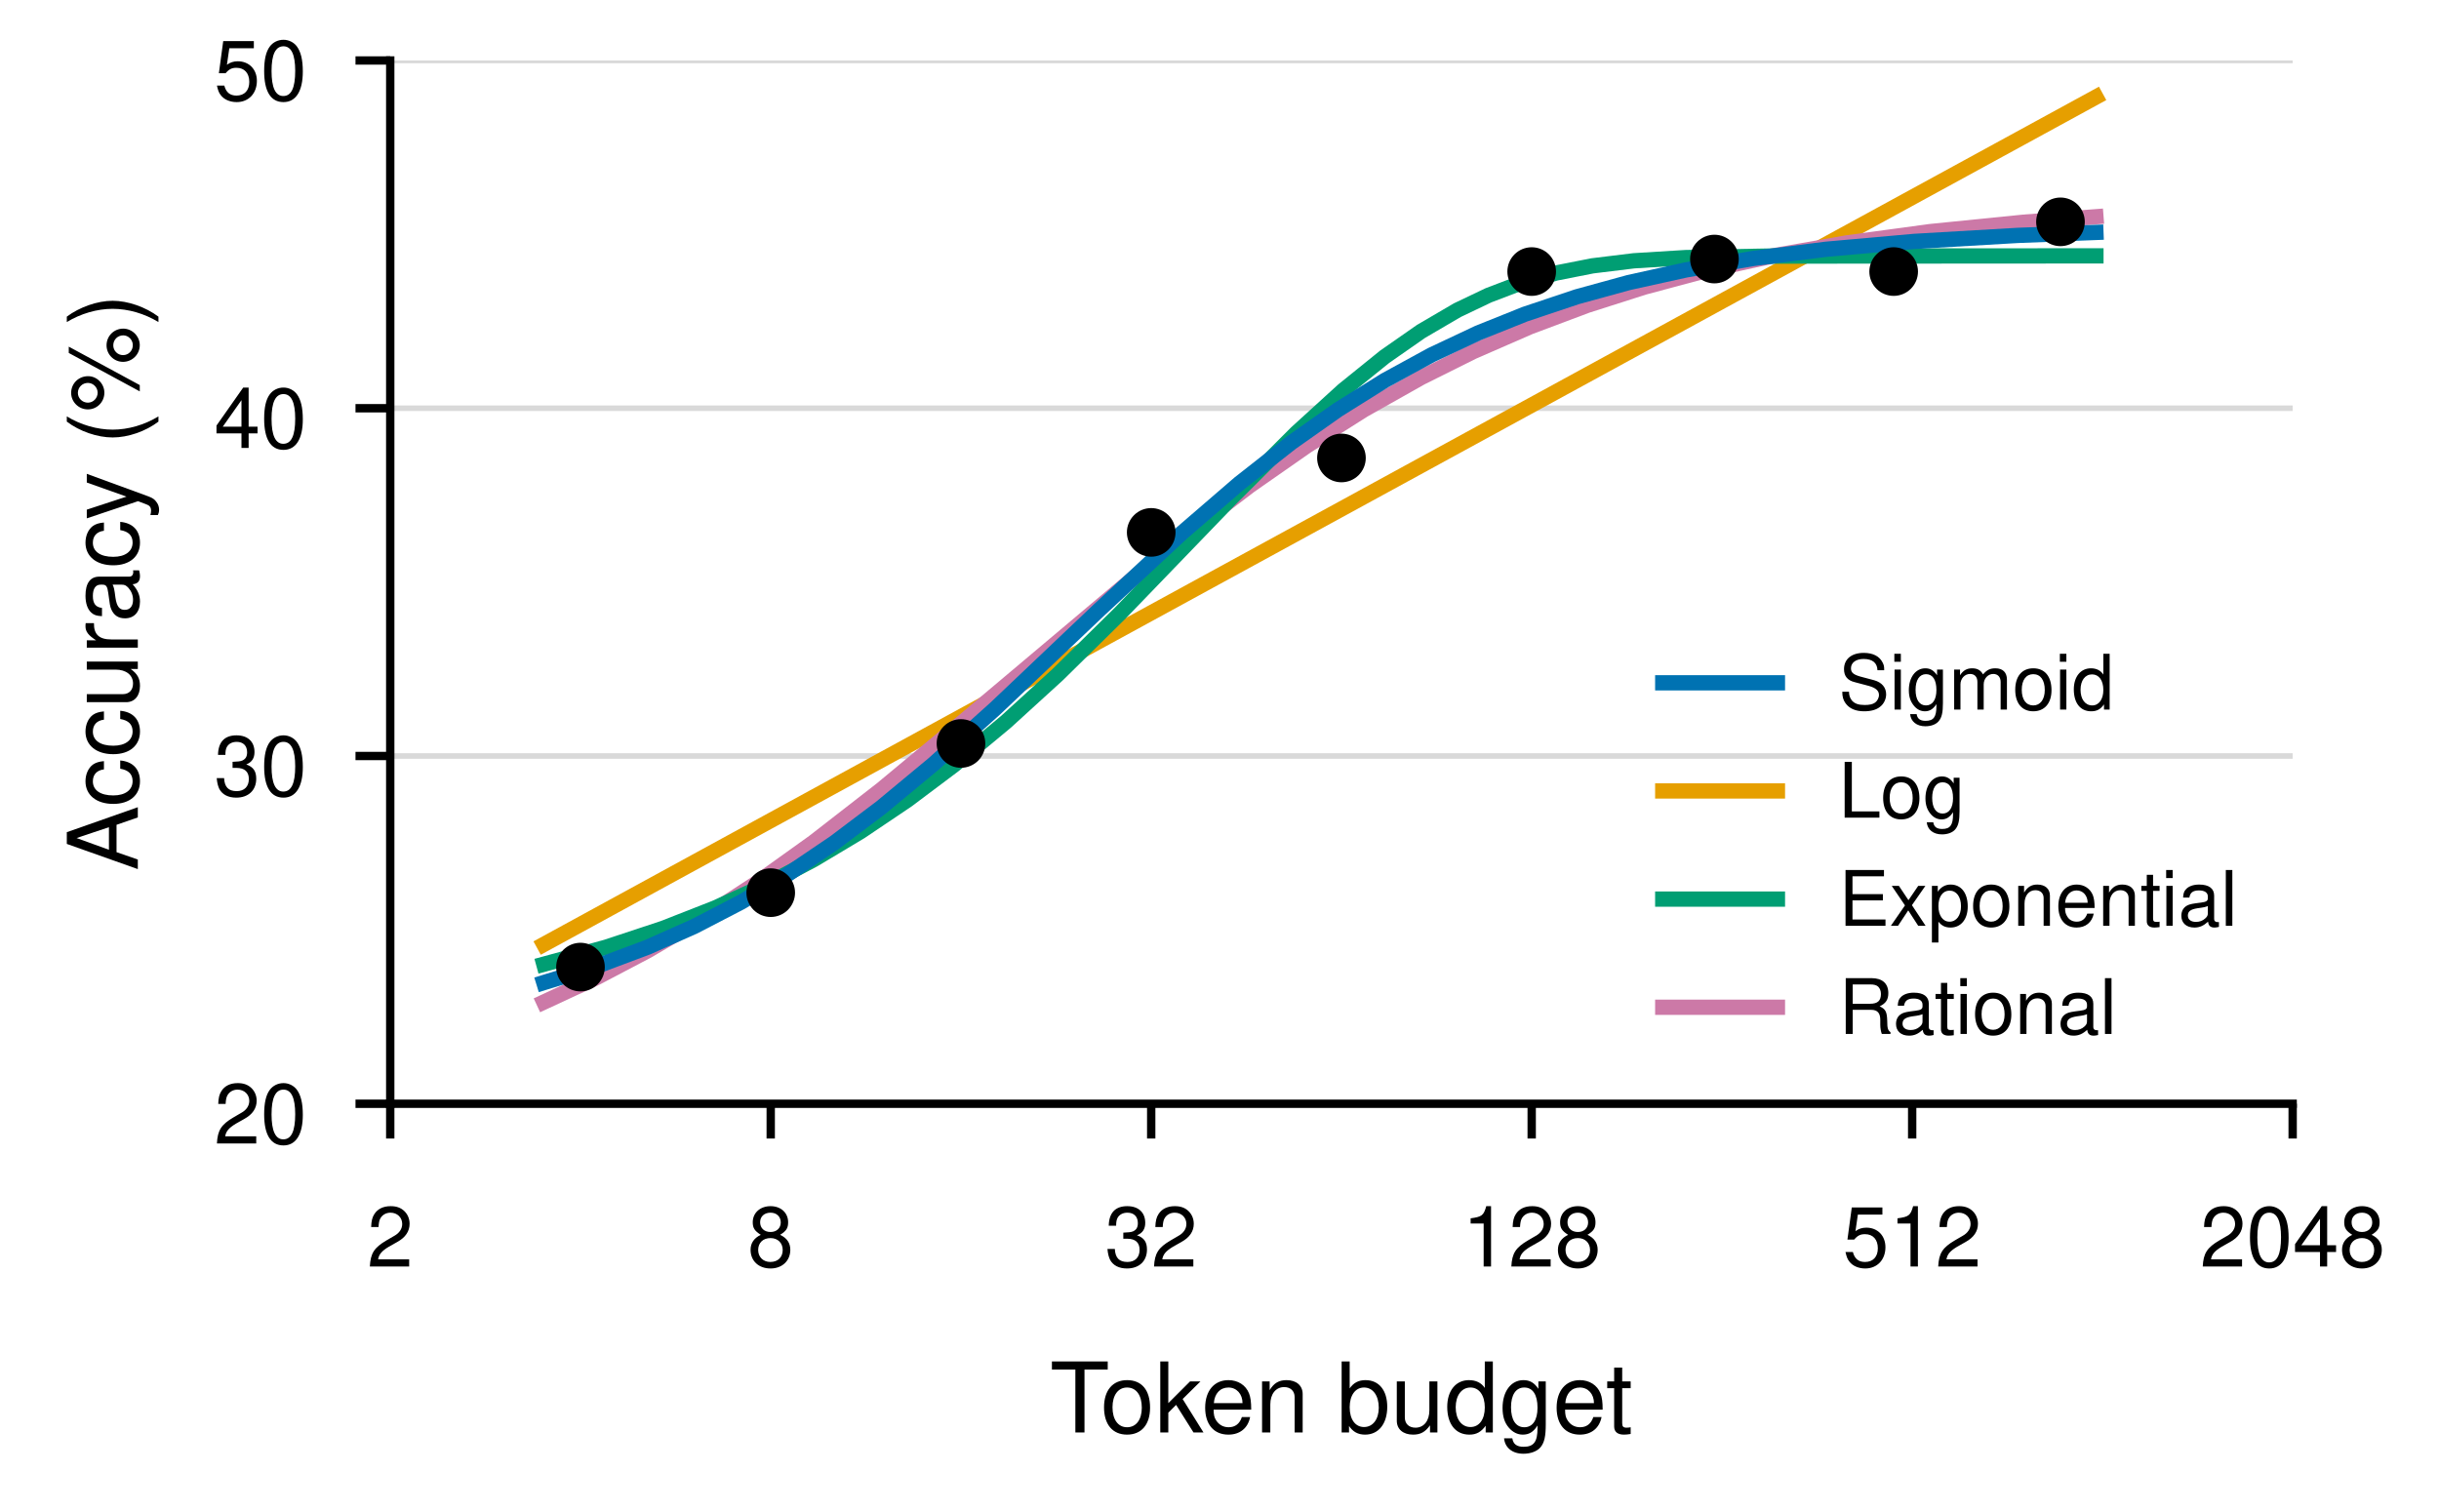
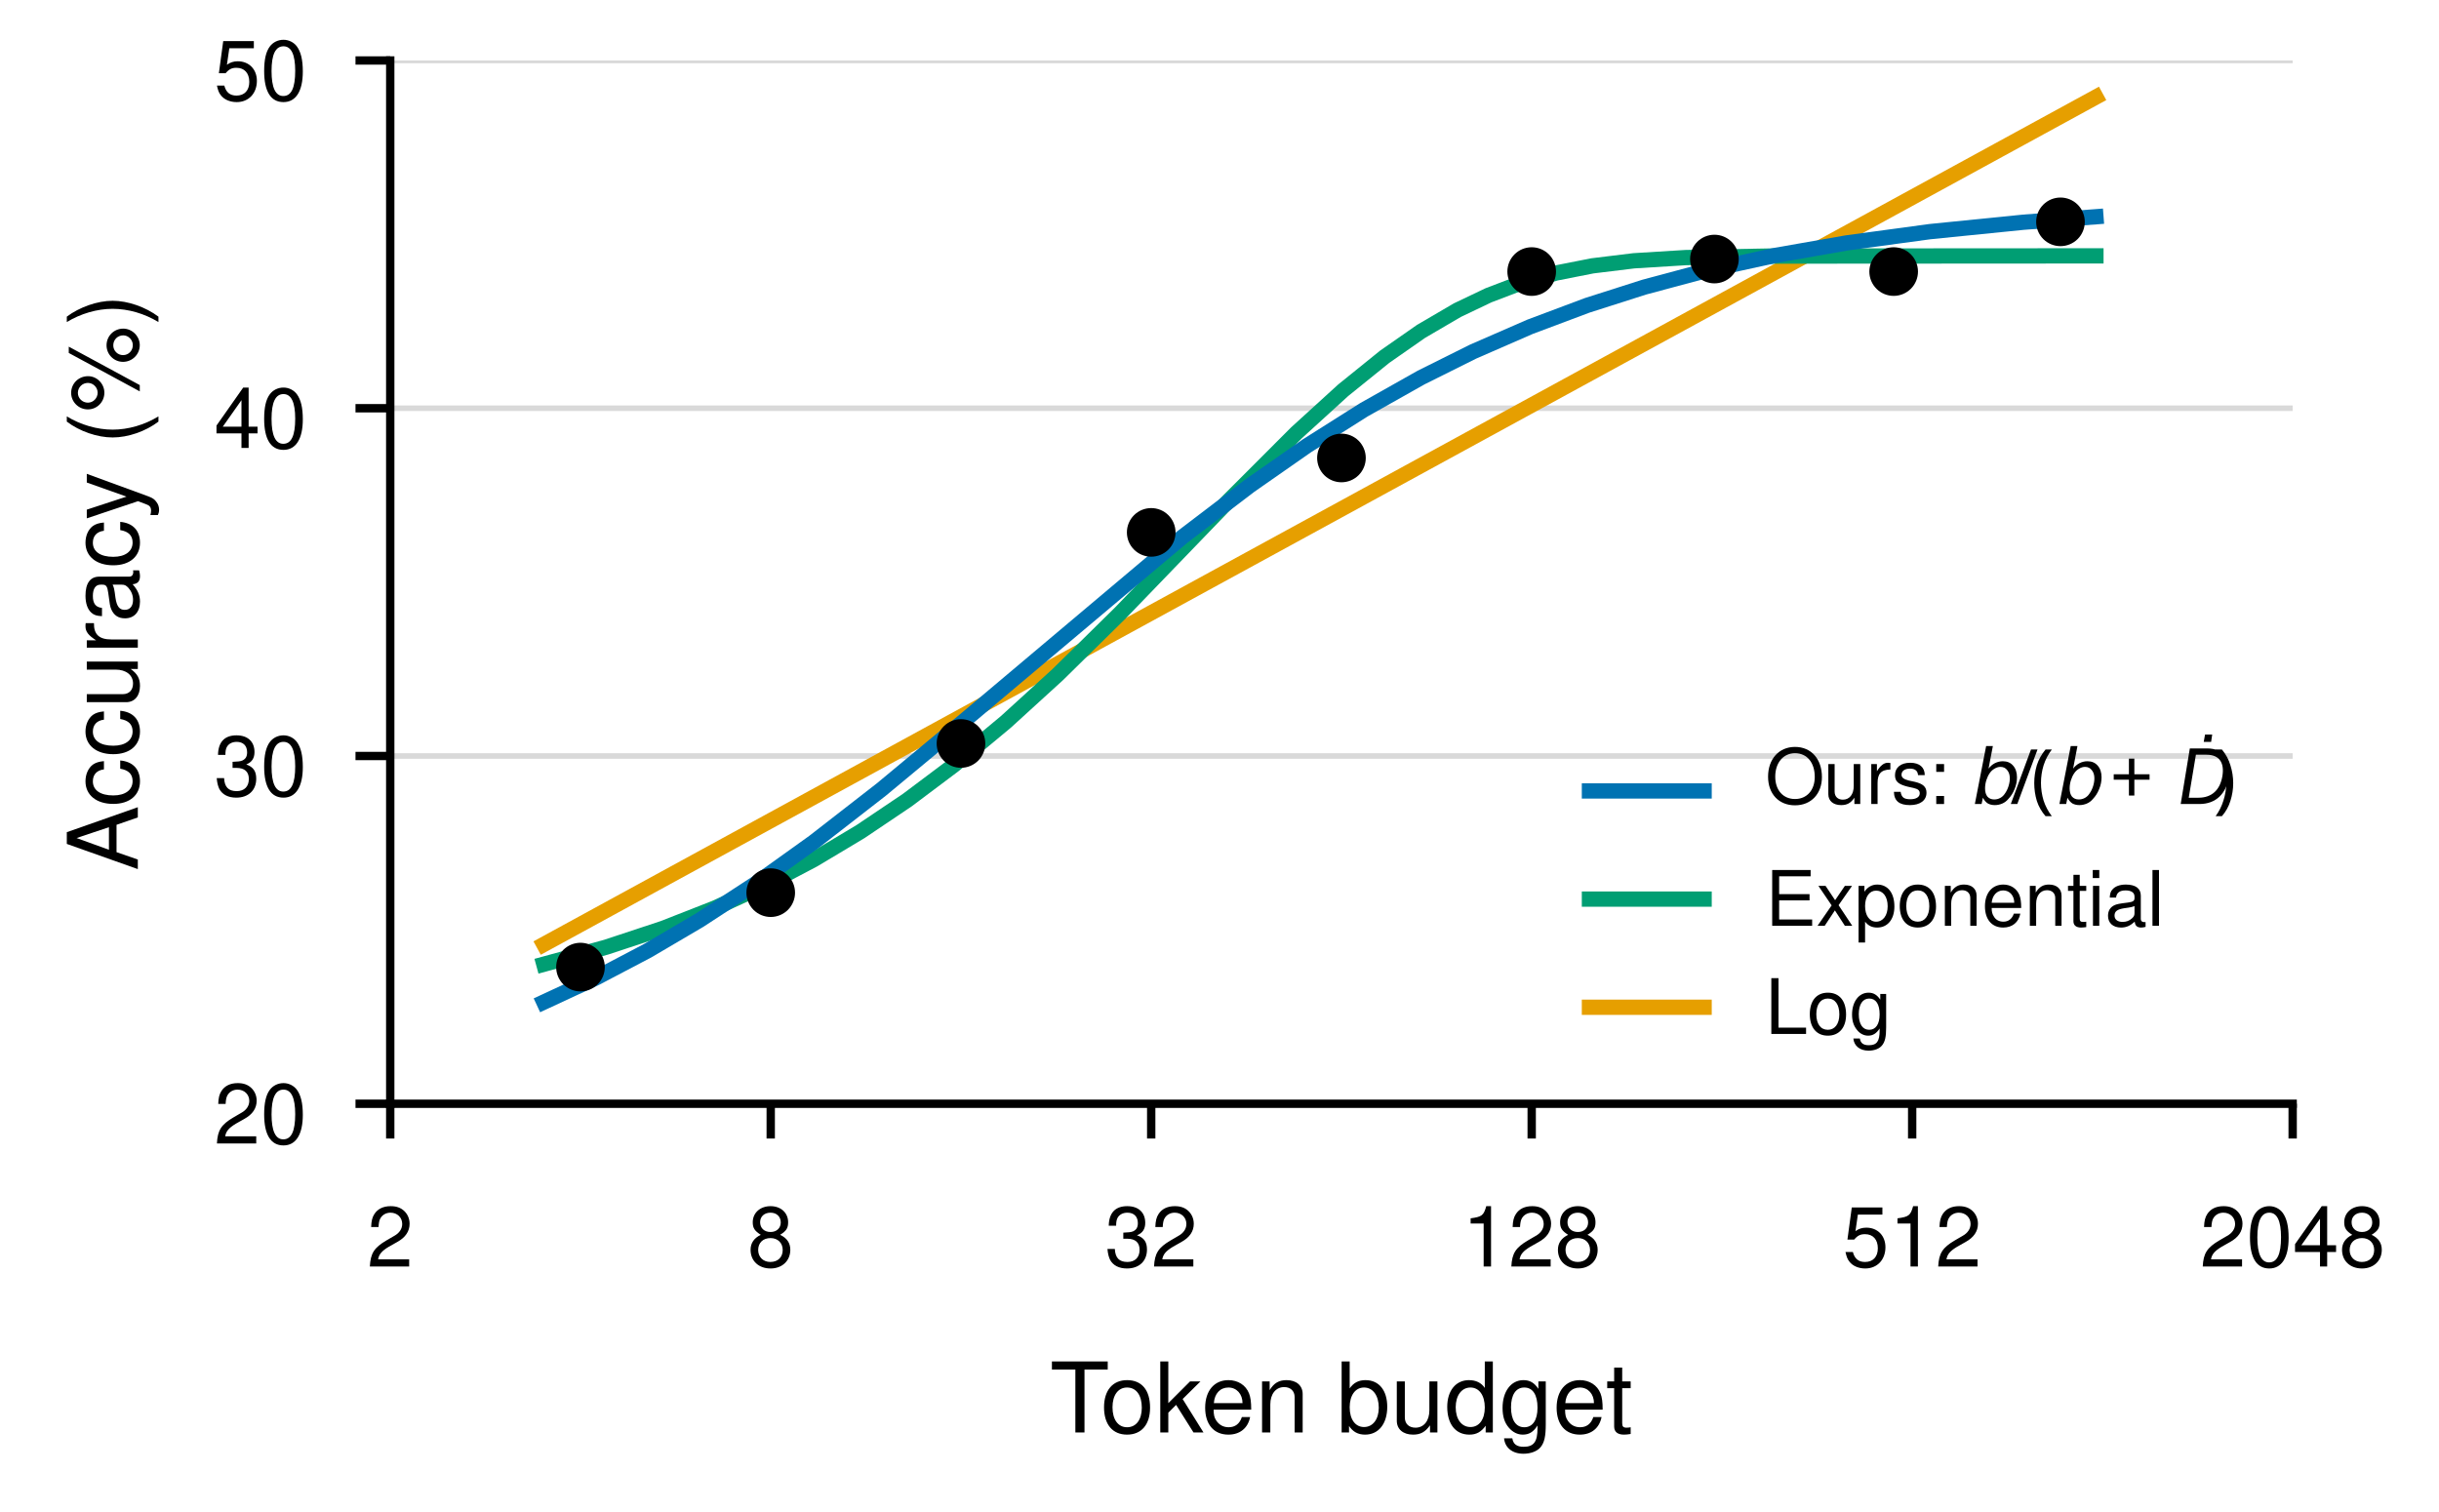
<svg xmlns="http://www.w3.org/2000/svg" xmlns:xlink="http://www.w3.org/1999/xlink" width="175.5pt" height="108.81pt" viewBox="0 0 175.5 108.81" version="1.1">
  <defs>
    <style type="text/css">*{stroke-linejoin: round; stroke-linecap: butt}</style>
  </defs>
  <g id="figure_1">
    <g id="patch_1">
      <path d="M 0 108.81  L 175.5 108.81  L 175.5 0  L 0 0  z " style="fill: #ffffff" />
    </g>
    <g id="axes_1">
      <g id="patch_2">
        <path d="M 28.08 79.431  L 164.97 79.431  L 164.97 4.352  L 28.08 4.352  z " style="fill: #ffffff" />
      </g>
      <g id="matplotlib.axis_1">
        <g id="xtick_1">
          <g id="line2d_1">
            <defs>
-               <path id="m2ae95f45b5" d="M 0 0  L 0 2.5  " style="stroke: #000000; stroke-width: 0.6" />
+               <path id="mb0ef47a74a" d="M 0 0  L 0 2.5  " style="stroke: #000000; stroke-width: 0.6" />
            </defs>
            <g>
-               <use xlink:href="#m2ae95f45b5" x="28.08" y="79.431" style="stroke: #000000; stroke-width: 0.6" />
+               <use xlink:href="#mb0ef47a74a" x="28.08" y="79.431" style="stroke: #000000; stroke-width: 0.6" />
            </g>
          </g>
          <g id="text_1">
            <text style="font-size: 6px; font-family: 'Helvetica Neue', 'Helvetica', 'Arial', 'TeX Gyre Heros', 'Nimbus Sans', 'Liberation Sans', 'DejaVu Sans', sans-serif; text-anchor: middle" x="28.08" y="91.143" transform="rotate(-0 28.08 91.1433)">2</text>
          </g>
        </g>
        <g id="xtick_2">
          <g id="line2d_2">
            <g>
-               <use xlink:href="#m2ae95f45b5" x="55.458" y="79.431" style="stroke: #000000; stroke-width: 0.6" />
+               <use xlink:href="#mb0ef47a74a" x="55.458" y="79.431" style="stroke: #000000; stroke-width: 0.6" />
            </g>
          </g>
          <g id="text_2">
            <text style="font-size: 6px; font-family: 'Helvetica Neue', 'Helvetica', 'Arial', 'TeX Gyre Heros', 'Nimbus Sans', 'Liberation Sans', 'DejaVu Sans', sans-serif; text-anchor: middle" x="55.458" y="91.143" transform="rotate(-0 55.458 91.1433)">8</text>
          </g>
        </g>
        <g id="xtick_3">
          <g id="line2d_3">
            <g>
-               <use xlink:href="#m2ae95f45b5" x="82.836" y="79.431" style="stroke: #000000; stroke-width: 0.6" />
+               <use xlink:href="#mb0ef47a74a" x="82.836" y="79.431" style="stroke: #000000; stroke-width: 0.6" />
            </g>
          </g>
          <g id="text_3">
            <text style="font-size: 6px; font-family: 'Helvetica Neue', 'Helvetica', 'Arial', 'TeX Gyre Heros', 'Nimbus Sans', 'Liberation Sans', 'DejaVu Sans', sans-serif; text-anchor: middle" x="82.836" y="91.143" transform="rotate(-0 82.836 91.1433)">32</text>
          </g>
        </g>
        <g id="xtick_4">
          <g id="line2d_4">
            <g>
-               <use xlink:href="#m2ae95f45b5" x="110.214" y="79.431" style="stroke: #000000; stroke-width: 0.6" />
+               <use xlink:href="#mb0ef47a74a" x="110.214" y="79.431" style="stroke: #000000; stroke-width: 0.6" />
            </g>
          </g>
          <g id="text_4">
            <text style="font-size: 6px; font-family: 'Helvetica Neue', 'Helvetica', 'Arial', 'TeX Gyre Heros', 'Nimbus Sans', 'Liberation Sans', 'DejaVu Sans', sans-serif; text-anchor: middle" x="110.214" y="91.143" transform="rotate(-0 110.214 91.1433)">128</text>
          </g>
        </g>
        <g id="xtick_5">
          <g id="line2d_5">
            <g>
-               <use xlink:href="#m2ae95f45b5" x="137.592" y="79.431" style="stroke: #000000; stroke-width: 0.6" />
+               <use xlink:href="#mb0ef47a74a" x="137.592" y="79.431" style="stroke: #000000; stroke-width: 0.6" />
            </g>
          </g>
          <g id="text_5">
            <text style="font-size: 6px; font-family: 'Helvetica Neue', 'Helvetica', 'Arial', 'TeX Gyre Heros', 'Nimbus Sans', 'Liberation Sans', 'DejaVu Sans', sans-serif; text-anchor: middle" x="137.592" y="91.143" transform="rotate(-0 137.592 91.1433)">512</text>
          </g>
        </g>
        <g id="xtick_6">
          <g id="line2d_6">
            <g>
-               <use xlink:href="#m2ae95f45b5" x="164.97" y="79.431" style="stroke: #000000; stroke-width: 0.6" />
+               <use xlink:href="#mb0ef47a74a" x="164.97" y="79.431" style="stroke: #000000; stroke-width: 0.6" />
            </g>
          </g>
          <g id="text_6">
            <text style="font-size: 6px; font-family: 'Helvetica Neue', 'Helvetica', 'Arial', 'TeX Gyre Heros', 'Nimbus Sans', 'Liberation Sans', 'DejaVu Sans', sans-serif; text-anchor: middle" x="164.97" y="91.143" transform="rotate(-0 164.97 91.1433)">2048</text>
          </g>
        </g>
        <g id="text_7">
          <text style="font-size: 7px; font-family: 'Helvetica Neue', 'Helvetica', 'Arial', 'TeX Gyre Heros', 'Nimbus Sans', 'Liberation Sans', 'DejaVu Sans', sans-serif; text-anchor: middle" x="96.525" y="103.085" transform="rotate(-0 96.525 103.0853)">Token budget</text>
        </g>
      </g>
      <g id="matplotlib.axis_2">
        <g id="ytick_1">
          <g id="line2d_7">
-             <path d="M 28.08 79.431  L 164.97 79.431  " clip-path="url(#p1683abf9f9)" style="fill: none; stroke: #d9d9d9; stroke-width: 0.4; stroke-linecap: square" />
+             <path d="M 28.08 79.431  L 164.97 79.431  " clip-path="url(#pe942cbf50a)" style="fill: none; stroke: #d9d9d9; stroke-width: 0.4; stroke-linecap: square" />
          </g>
          <g id="line2d_8">
            <defs>
-               <path id="mf80531c67a" d="M 0 0  L -2.5 0  " style="stroke: #000000; stroke-width: 0.6" />
+               <path id="mff6a930803" d="M 0 0  L -2.5 0  " style="stroke: #000000; stroke-width: 0.6" />
            </defs>
            <g>
-               <use xlink:href="#mf80531c67a" x="28.08" y="79.431" style="stroke: #000000; stroke-width: 0.6" />
+               <use xlink:href="#mff6a930803" x="28.08" y="79.431" style="stroke: #000000; stroke-width: 0.6" />
            </g>
          </g>
          <g id="text_8">
            <text style="font-size: 6px; font-family: 'Helvetica Neue', 'Helvetica', 'Arial', 'TeX Gyre Heros', 'Nimbus Sans', 'Liberation Sans', 'DejaVu Sans', sans-serif; text-anchor: end" x="22.08" y="82.287" transform="rotate(-0 22.08 82.2873)">20</text>
          </g>
        </g>
        <g id="ytick_2">
          <g id="line2d_9">
-             <path d="M 28.08 54.405  L 164.97 54.405  " clip-path="url(#p1683abf9f9)" style="fill: none; stroke: #d9d9d9; stroke-width: 0.4; stroke-linecap: square" />
+             <path d="M 28.08 54.405  L 164.97 54.405  " clip-path="url(#pe942cbf50a)" style="fill: none; stroke: #d9d9d9; stroke-width: 0.4; stroke-linecap: square" />
          </g>
          <g id="line2d_10">
            <g>
-               <use xlink:href="#mf80531c67a" x="28.08" y="54.405" style="stroke: #000000; stroke-width: 0.6" />
+               <use xlink:href="#mff6a930803" x="28.08" y="54.405" style="stroke: #000000; stroke-width: 0.6" />
            </g>
          </g>
          <g id="text_9">
            <text style="font-size: 6px; font-family: 'Helvetica Neue', 'Helvetica', 'Arial', 'TeX Gyre Heros', 'Nimbus Sans', 'Liberation Sans', 'DejaVu Sans', sans-serif; text-anchor: end" x="22.08" y="57.261" transform="rotate(-0 22.08 57.261)">30</text>
          </g>
        </g>
        <g id="ytick_3">
          <g id="line2d_11">
-             <path d="M 28.08 29.379  L 164.97 29.379  " clip-path="url(#p1683abf9f9)" style="fill: none; stroke: #d9d9d9; stroke-width: 0.4; stroke-linecap: square" />
+             <path d="M 28.08 29.379  L 164.97 29.379  " clip-path="url(#pe942cbf50a)" style="fill: none; stroke: #d9d9d9; stroke-width: 0.4; stroke-linecap: square" />
          </g>
          <g id="line2d_12">
            <g>
-               <use xlink:href="#mf80531c67a" x="28.08" y="29.379" style="stroke: #000000; stroke-width: 0.6" />
+               <use xlink:href="#mff6a930803" x="28.08" y="29.379" style="stroke: #000000; stroke-width: 0.6" />
            </g>
          </g>
          <g id="text_10">
            <text style="font-size: 6px; font-family: 'Helvetica Neue', 'Helvetica', 'Arial', 'TeX Gyre Heros', 'Nimbus Sans', 'Liberation Sans', 'DejaVu Sans', sans-serif; text-anchor: end" x="22.08" y="32.235" transform="rotate(-0 22.08 32.2347)">40</text>
          </g>
        </g>
        <g id="ytick_4">
          <g id="line2d_13">
-             <path d="M 28.08 4.352  L 164.97 4.352  " clip-path="url(#p1683abf9f9)" style="fill: none; stroke: #d9d9d9; stroke-width: 0.4; stroke-linecap: square" />
+             <path d="M 28.08 4.352  L 164.97 4.352  " clip-path="url(#pe942cbf50a)" style="fill: none; stroke: #d9d9d9; stroke-width: 0.4; stroke-linecap: square" />
          </g>
          <g id="line2d_14">
            <g>
-               <use xlink:href="#mf80531c67a" x="28.08" y="4.352" style="stroke: #000000; stroke-width: 0.6" />
+               <use xlink:href="#mff6a930803" x="28.08" y="4.352" style="stroke: #000000; stroke-width: 0.6" />
            </g>
          </g>
          <g id="text_11">
            <text style="font-size: 6px; font-family: 'Helvetica Neue', 'Helvetica', 'Arial', 'TeX Gyre Heros', 'Nimbus Sans', 'Liberation Sans', 'DejaVu Sans', sans-serif; text-anchor: end" x="22.08" y="7.208" transform="rotate(-0 22.08 7.2084)">50</text>
          </g>
        </g>
        <g id="text_12">
          <text style="font-size: 7px; font-family: 'Helvetica Neue', 'Helvetica', 'Arial', 'TeX Gyre Heros', 'Nimbus Sans', 'Liberation Sans', 'DejaVu Sans', sans-serif; text-anchor: middle" x="9.918" y="41.892" transform="rotate(-90 9.91775 41.89185)">Accuracy (%)</text>
        </g>
      </g>
      <g id="line2d_15">
-         <path d="M 39.132 67.963  L 150.813 6.984  L 150.813 6.984  " clip-path="url(#p1683abf9f9)" style="fill: none; stroke: #e69f00; stroke-width: 1.1; stroke-linecap: square" />
+         <path d="M 39.132 67.963  L 150.813 6.984  L 150.813 6.984  " clip-path="url(#pe942cbf50a)" style="fill: none; stroke: #e69f00; stroke-width: 1.1; stroke-linecap: square" />
      </g>
      <g id="line2d_16">
-         <path d="M 39.132 72.115  L 42.867 70.38  L 46.602 68.417  L 50.337 66.221  L 54.446 63.54  L 58.555 60.596  L 63.41 56.823  L 69.387 51.859  L 85.074 38.647  L 89.93 34.95  L 94.038 32.083  L 98.147 29.486  L 102.256 27.169  L 105.991 25.307  L 110.1 23.515  L 114.208 21.974  L 118.317 20.662  L 122.799 19.462  L 127.655 18.397  L 132.884 17.481  L 138.86 16.67  L 145.583 15.993  L 150.813 15.598  L 150.813 15.598  " clip-path="url(#p1683abf9f9)" style="fill: none; stroke: #cc79a7; stroke-width: 1.1; stroke-linecap: square" />
+         <path d="M 39.132 69.389  L 43.614 68.164  L 47.723 66.804  L 51.458 65.34  L 55.193 63.63  L 58.555 61.858  L 61.916 59.847  L 65.278 57.584  L 68.64 55.06  L 72.375 51.953  L 76.11 48.548  L 80.592 44.137  L 88.436 36.004  L 93.291 31.146  L 96.653 28.083  L 99.641 25.67  L 102.256 23.846  L 104.87 22.317  L 107.111 21.248  L 109.353 20.394  L 111.967 19.647  L 114.582 19.132  L 117.57 18.767  L 121.305 18.537  L 127.281 18.428  L 149.692 18.414  L 150.813 18.414  L 150.813 18.414  " clip-path="url(#pe942cbf50a)" style="fill: none; stroke: #009e73; stroke-width: 1.1; stroke-linecap: square" />
      </g>
      <g id="line2d_17">
-         <path d="M 39.132 69.389  L 43.614 68.164  L 47.723 66.804  L 51.458 65.34  L 55.193 63.63  L 58.555 61.858  L 61.916 59.847  L 65.278 57.584  L 68.64 55.06  L 72.375 51.953  L 76.11 48.548  L 80.592 44.137  L 88.436 36.004  L 93.291 31.146  L 96.653 28.083  L 99.641 25.67  L 102.256 23.846  L 104.87 22.317  L 107.111 21.248  L 109.353 20.394  L 111.967 19.647  L 114.582 19.132  L 117.57 18.767  L 121.305 18.537  L 127.281 18.428  L 149.692 18.414  L 150.813 18.414  L 150.813 18.414  " clip-path="url(#p1683abf9f9)" style="fill: none; stroke: #009e73; stroke-width: 1.1; stroke-linecap: square" />
-       </g>
-       <g id="line2d_18">
-         <path d="M 39.132 70.711  L 42.867 69.56  L 46.602 68.162  L 49.964 66.665  L 53.325 64.921  L 56.687 62.915  L 60.049 60.639  L 63.41 58.103  L 67.145 55.005  L 71.628 50.976  L 79.098 43.882  L 85.074 38.325  L 89.183 34.783  L 92.918 31.851  L 96.28 29.481  L 99.641 27.378  L 103.003 25.541  L 106.364 23.958  L 109.726 22.61  L 113.461 21.359  L 117.196 20.333  L 121.305 19.427  L 126.161 18.599  L 131.39 17.939  L 137.74 17.374  L 145.21 16.94  L 150.813 16.726  L 150.813 16.726  " clip-path="url(#p1683abf9f9)" style="fill: none; stroke: #0072b2; stroke-width: 1.1; stroke-linecap: square" />
+         <path d="M 39.132 72.115  L 42.867 70.38  L 46.602 68.417  L 50.337 66.221  L 54.446 63.54  L 58.555 60.596  L 63.41 56.823  L 69.387 51.859  L 85.074 38.647  L 89.93 34.95  L 94.038 32.083  L 98.147 29.486  L 102.256 27.169  L 105.991 25.307  L 110.1 23.515  L 114.208 21.974  L 118.317 20.662  L 122.799 19.462  L 127.655 18.397  L 132.884 17.481  L 138.86 16.67  L 145.583 15.993  L 150.813 15.598  L 150.813 15.598  " clip-path="url(#pe942cbf50a)" style="fill: none; stroke: #0072b2; stroke-width: 1.1; stroke-linecap: square" />
      </g>
      <g id="patch_3">
        <path d="M 28.08 79.431  L 28.08 4.352  " style="fill: none; stroke: #000000; stroke-width: 0.6; stroke-linejoin: miter; stroke-linecap: square" />
      </g>
      <g id="patch_4">
        <path d="M 28.08 79.431  L 164.97 79.431  " style="fill: none; stroke: #000000; stroke-width: 0.6; stroke-linejoin: miter; stroke-linecap: square" />
      </g>
-       <g id="line2d_19">
+       <g id="line2d_18">
        <defs>
-           <path id="m98ed759e83" d="M 0 1.25  C 0.332 1.25 0.649 1.118 0.884 0.884  C 1.118 0.649 1.25 0.332 1.25 0  C 1.25 -0.332 1.118 -0.649 0.884 -0.884  C 0.649 -1.118 0.332 -1.25 0 -1.25  C -0.332 -1.25 -0.649 -1.118 -0.884 -0.884  C -1.118 -0.649 -1.25 -0.332 -1.25 0  C -1.25 0.332 -1.118 0.649 -0.884 0.884  C -0.649 1.118 -0.332 1.25 0 1.25  z " style="stroke: #000000" />
+           <path id="m2679671526" d="M 0 1.25  C 0.332 1.25 0.649 1.118 0.884 0.884  C 1.118 0.649 1.25 0.332 1.25 0  C 1.25 -0.332 1.118 -0.649 0.884 -0.884  C 0.649 -1.118 0.332 -1.25 0 -1.25  C -0.332 -1.25 -0.649 -1.118 -0.884 -0.884  C -1.118 -0.649 -1.25 -0.332 -1.25 0  C -1.25 0.332 -1.118 0.649 -0.884 0.884  C -0.649 1.118 -0.332 1.25 0 1.25  z " style="stroke: #000000" />
        </defs>
-         <g clip-path="url(#p1683abf9f9)">
-           <use xlink:href="#m98ed759e83" x="41.769" y="69.596" style="stroke: #000000" />
-           <use xlink:href="#m98ed759e83" x="55.458" y="64.24" style="stroke: #000000" />
-           <use xlink:href="#m98ed759e83" x="69.147" y="53.504" style="stroke: #000000" />
-           <use xlink:href="#m98ed759e83" x="82.836" y="38.313" style="stroke: #000000" />
-           <use xlink:href="#m98ed759e83" x="96.525" y="32.957" style="stroke: #000000" />
-           <use xlink:href="#m98ed759e83" x="110.214" y="19.543" style="stroke: #000000" />
-           <use xlink:href="#m98ed759e83" x="123.363" y="18.642" style="stroke: #000000" />
-           <use xlink:href="#m98ed759e83" x="136.26" y="19.543" style="stroke: #000000" />
-           <use xlink:href="#m98ed759e83" x="148.263" y="15.965" style="stroke: #000000" />
+         <g clip-path="url(#pe942cbf50a)">
+           <use xlink:href="#m2679671526" x="41.769" y="69.596" style="stroke: #000000" />
+           <use xlink:href="#m2679671526" x="55.458" y="64.24" style="stroke: #000000" />
+           <use xlink:href="#m2679671526" x="69.147" y="53.504" style="stroke: #000000" />
+           <use xlink:href="#m2679671526" x="82.836" y="38.313" style="stroke: #000000" />
+           <use xlink:href="#m2679671526" x="96.525" y="32.957" style="stroke: #000000" />
+           <use xlink:href="#m2679671526" x="110.214" y="19.543" style="stroke: #000000" />
+           <use xlink:href="#m2679671526" x="123.363" y="18.642" style="stroke: #000000" />
+           <use xlink:href="#m2679671526" x="136.26" y="19.543" style="stroke: #000000" />
+           <use xlink:href="#m2679671526" x="148.263" y="15.965" style="stroke: #000000" />
        </g>
      </g>
      <g id="legend_1">
+         <g id="line2d_19">
+           <path d="M 114.37 56.92  L 118.495 56.92  L 122.62 56.92  " style="fill: none; stroke: #0072b2; stroke-width: 1.1; stroke-linecap: square" />
+         </g>
+         <g id="text_13">
+           <g transform="translate(127.02 58.8448)">
+             <text>
+               <tspan x="0" y="-0.984" style="font-size: 5.5px; font-family: 'Helvetica Neue'">O</tspan>
+               <tspan x="4.18" y="-0.984" style="font-size: 5.5px; font-family: 'Helvetica Neue'">u</tspan>
+               <tspan x="7.238" y="-0.984" style="font-size: 5.5px; font-family: 'Helvetica Neue'">r</tspan>
+               <tspan x="9.07" y="-0.984" style="font-size: 5.5px; font-family: 'Helvetica Neue'">s</tspan>
+               <tspan x="11.82" y="-0.984" style="font-size: 5.5px; font-family: 'Helvetica Neue'">:</tspan>
+               <tspan x="13.349" y="-0.984" style="font-size: 5.5px; font-family: 'Helvetica Neue'"> </tspan>
+               <tspan x="14.878" y="-0.984" style="font-style: italic; font-size: 5.5px; font-family: 'STIXGeneral'">𝘣</tspan>
+               <tspan x="20.966" y="-0.984" style="font-style: italic; font-size: 5.5px; font-family: 'STIXGeneral'">𝘣</tspan>
+               <tspan x="17.606" y="-0.984" style="font-size: 5.5px; font-family: 'STIXGeneral'">/</tspan>
+               <tspan x="19.135" y="-0.984" style="font-size: 5.5px; font-family: 'STIXGeneral'">(</tspan>
+               <tspan x="24.794" y="-0.984" style="font-size: 5.5px; font-family: 'STIXGeneral'">+</tspan>
+               <tspan x="32.236" y="-0.984" style="font-size: 5.5px; font-family: 'STIXGeneral'">)</tspan>
+               <tspan x="29.662" y="-0.984" style="font-style: italic; font-size: 5.5px; font-family: 'STIXNonUnicode'"></tspan>
+             </text>
+           </g>
+         </g>
        <g id="line2d_20">
-           <path d="M 119.645 49.137  L 123.77 49.137  L 127.895 49.137  " style="fill: none; stroke: #0072b2; stroke-width: 1.1; stroke-linecap: square" />
-         </g>
-         <g id="text_13">
-           <text style="font-size: 5.5px; font-family: 'Helvetica Neue', 'Helvetica', 'Arial', 'TeX Gyre Heros', 'Nimbus Sans', 'Liberation Sans', 'DejaVu Sans', sans-serif; text-anchor: start" x="132.295" y="51.062" transform="rotate(-0 132.2948 51.0623)">Sigmoid</text>
+           <path d="M 114.37 64.702  L 118.495 64.702  L 122.62 64.702  " style="fill: none; stroke: #009e73; stroke-width: 1.1; stroke-linecap: square" />
+         </g>
+         <g id="text_14">
+           <text style="font-size: 5.5px; font-family: 'Helvetica Neue', 'Helvetica', 'Arial', 'TeX Gyre Heros', 'Nimbus Sans', 'Liberation Sans', 'DejaVu Sans', sans-serif; text-anchor: start" x="127.02" y="66.627" transform="rotate(-0 127.02 66.6273)">Exponential</text>
        </g>
        <g id="line2d_21">
-           <path d="M 119.645 56.92  L 123.77 56.92  L 127.895 56.92  " style="fill: none; stroke: #e69f00; stroke-width: 1.1; stroke-linecap: square" />
-         </g>
-         <g id="text_14">
-           <text style="font-size: 5.5px; font-family: 'Helvetica Neue', 'Helvetica', 'Arial', 'TeX Gyre Heros', 'Nimbus Sans', 'Liberation Sans', 'DejaVu Sans', sans-serif; text-anchor: start" x="132.295" y="58.845" transform="rotate(-0 132.2948 58.8448)">Log</text>
-         </g>
-         <g id="line2d_22">
-           <path d="M 119.645 64.702  L 123.77 64.702  L 127.895 64.702  " style="fill: none; stroke: #009e73; stroke-width: 1.1; stroke-linecap: square" />
+           <path d="M 114.37 72.485  L 118.495 72.485  L 122.62 72.485  " style="fill: none; stroke: #e69f00; stroke-width: 1.1; stroke-linecap: square" />
        </g>
        <g id="text_15">
-           <text style="font-size: 5.5px; font-family: 'Helvetica Neue', 'Helvetica', 'Arial', 'TeX Gyre Heros', 'Nimbus Sans', 'Liberation Sans', 'DejaVu Sans', sans-serif; text-anchor: start" x="132.295" y="66.627" transform="rotate(-0 132.2948 66.6273)">Exponential</text>
-         </g>
-         <g id="line2d_23">
-           <path d="M 119.645 72.485  L 123.77 72.485  L 127.895 72.485  " style="fill: none; stroke: #cc79a7; stroke-width: 1.1; stroke-linecap: square" />
-         </g>
-         <g id="text_16">
-           <text style="font-size: 5.5px; font-family: 'Helvetica Neue', 'Helvetica', 'Arial', 'TeX Gyre Heros', 'Nimbus Sans', 'Liberation Sans', 'DejaVu Sans', sans-serif; text-anchor: start" x="132.295" y="74.41" transform="rotate(-0 132.2948 74.4098)">Rational</text>
+           <text style="font-size: 5.5px; font-family: 'Helvetica Neue', 'Helvetica', 'Arial', 'TeX Gyre Heros', 'Nimbus Sans', 'Liberation Sans', 'DejaVu Sans', sans-serif; text-anchor: start" x="127.02" y="74.41" transform="rotate(-0 127.02 74.4098)">Log</text>
        </g>
      </g>
    </g>
  </g>
  <defs>
-     <clipPath id="p1683abf9f9">
+     <clipPath id="pe942cbf50a">
      <rect x="28.08" y="4.352" width="136.89" height="75.079" />
    </clipPath>
  </defs>
</svg>
